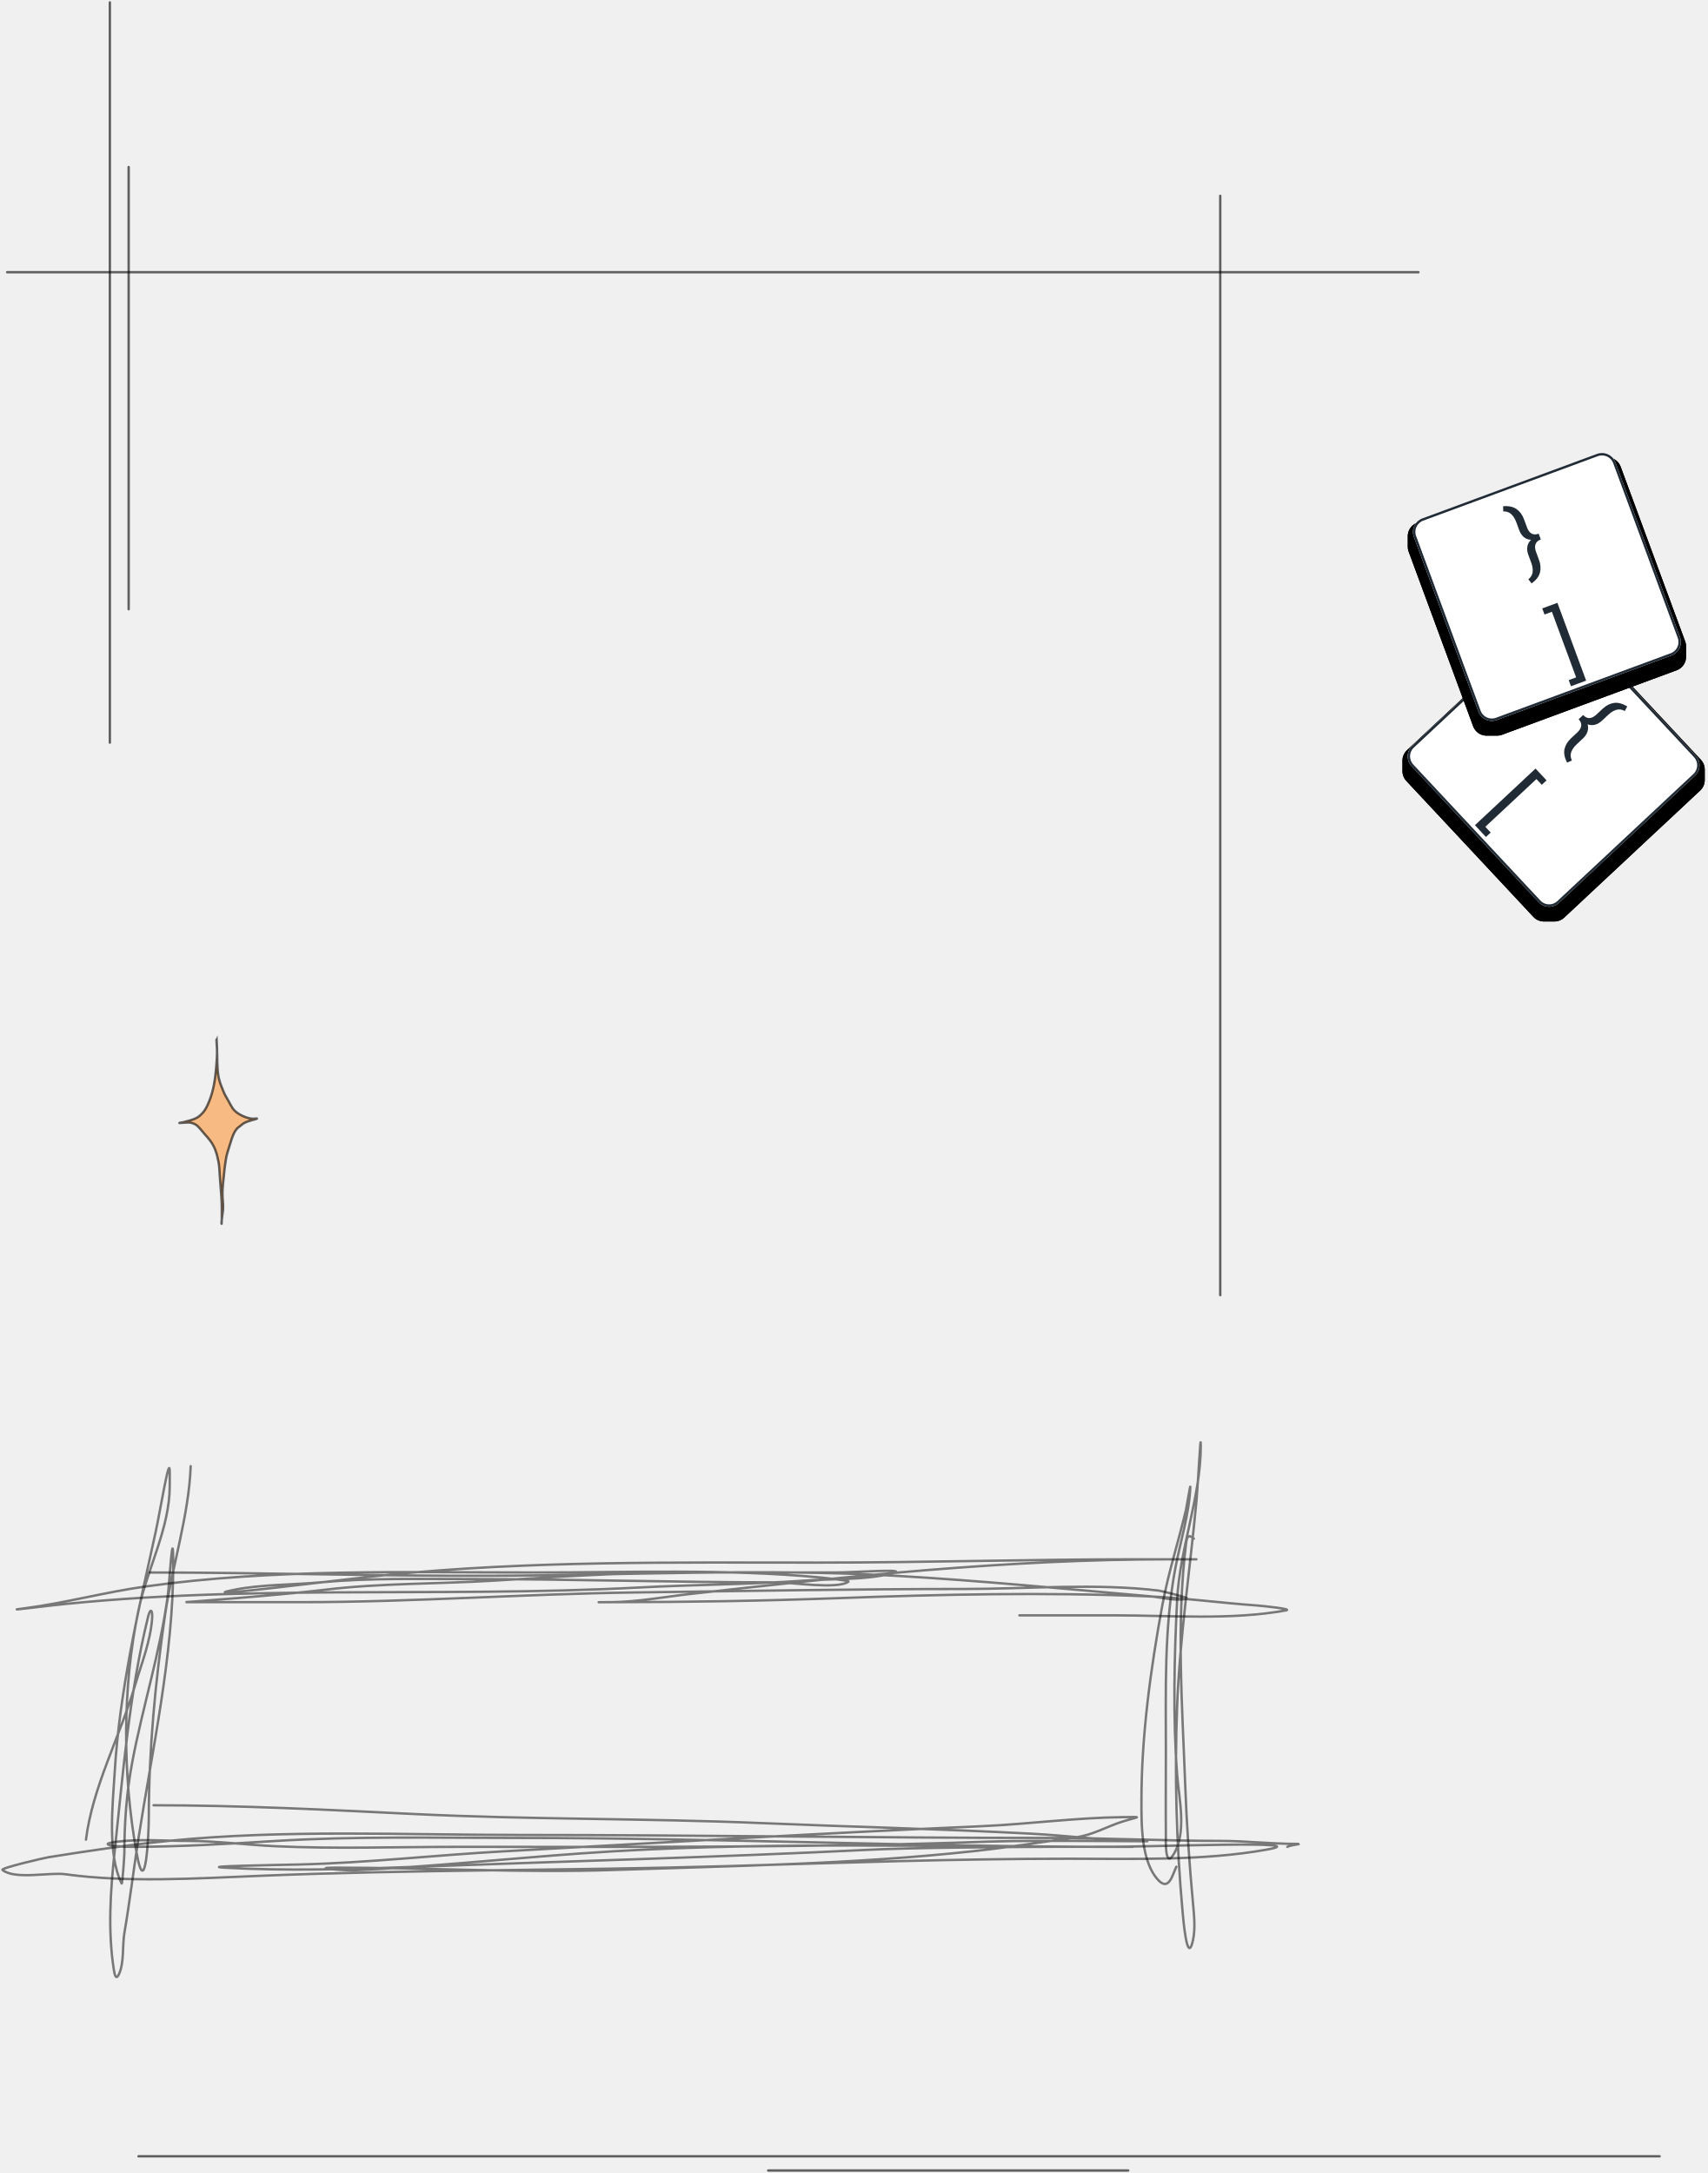
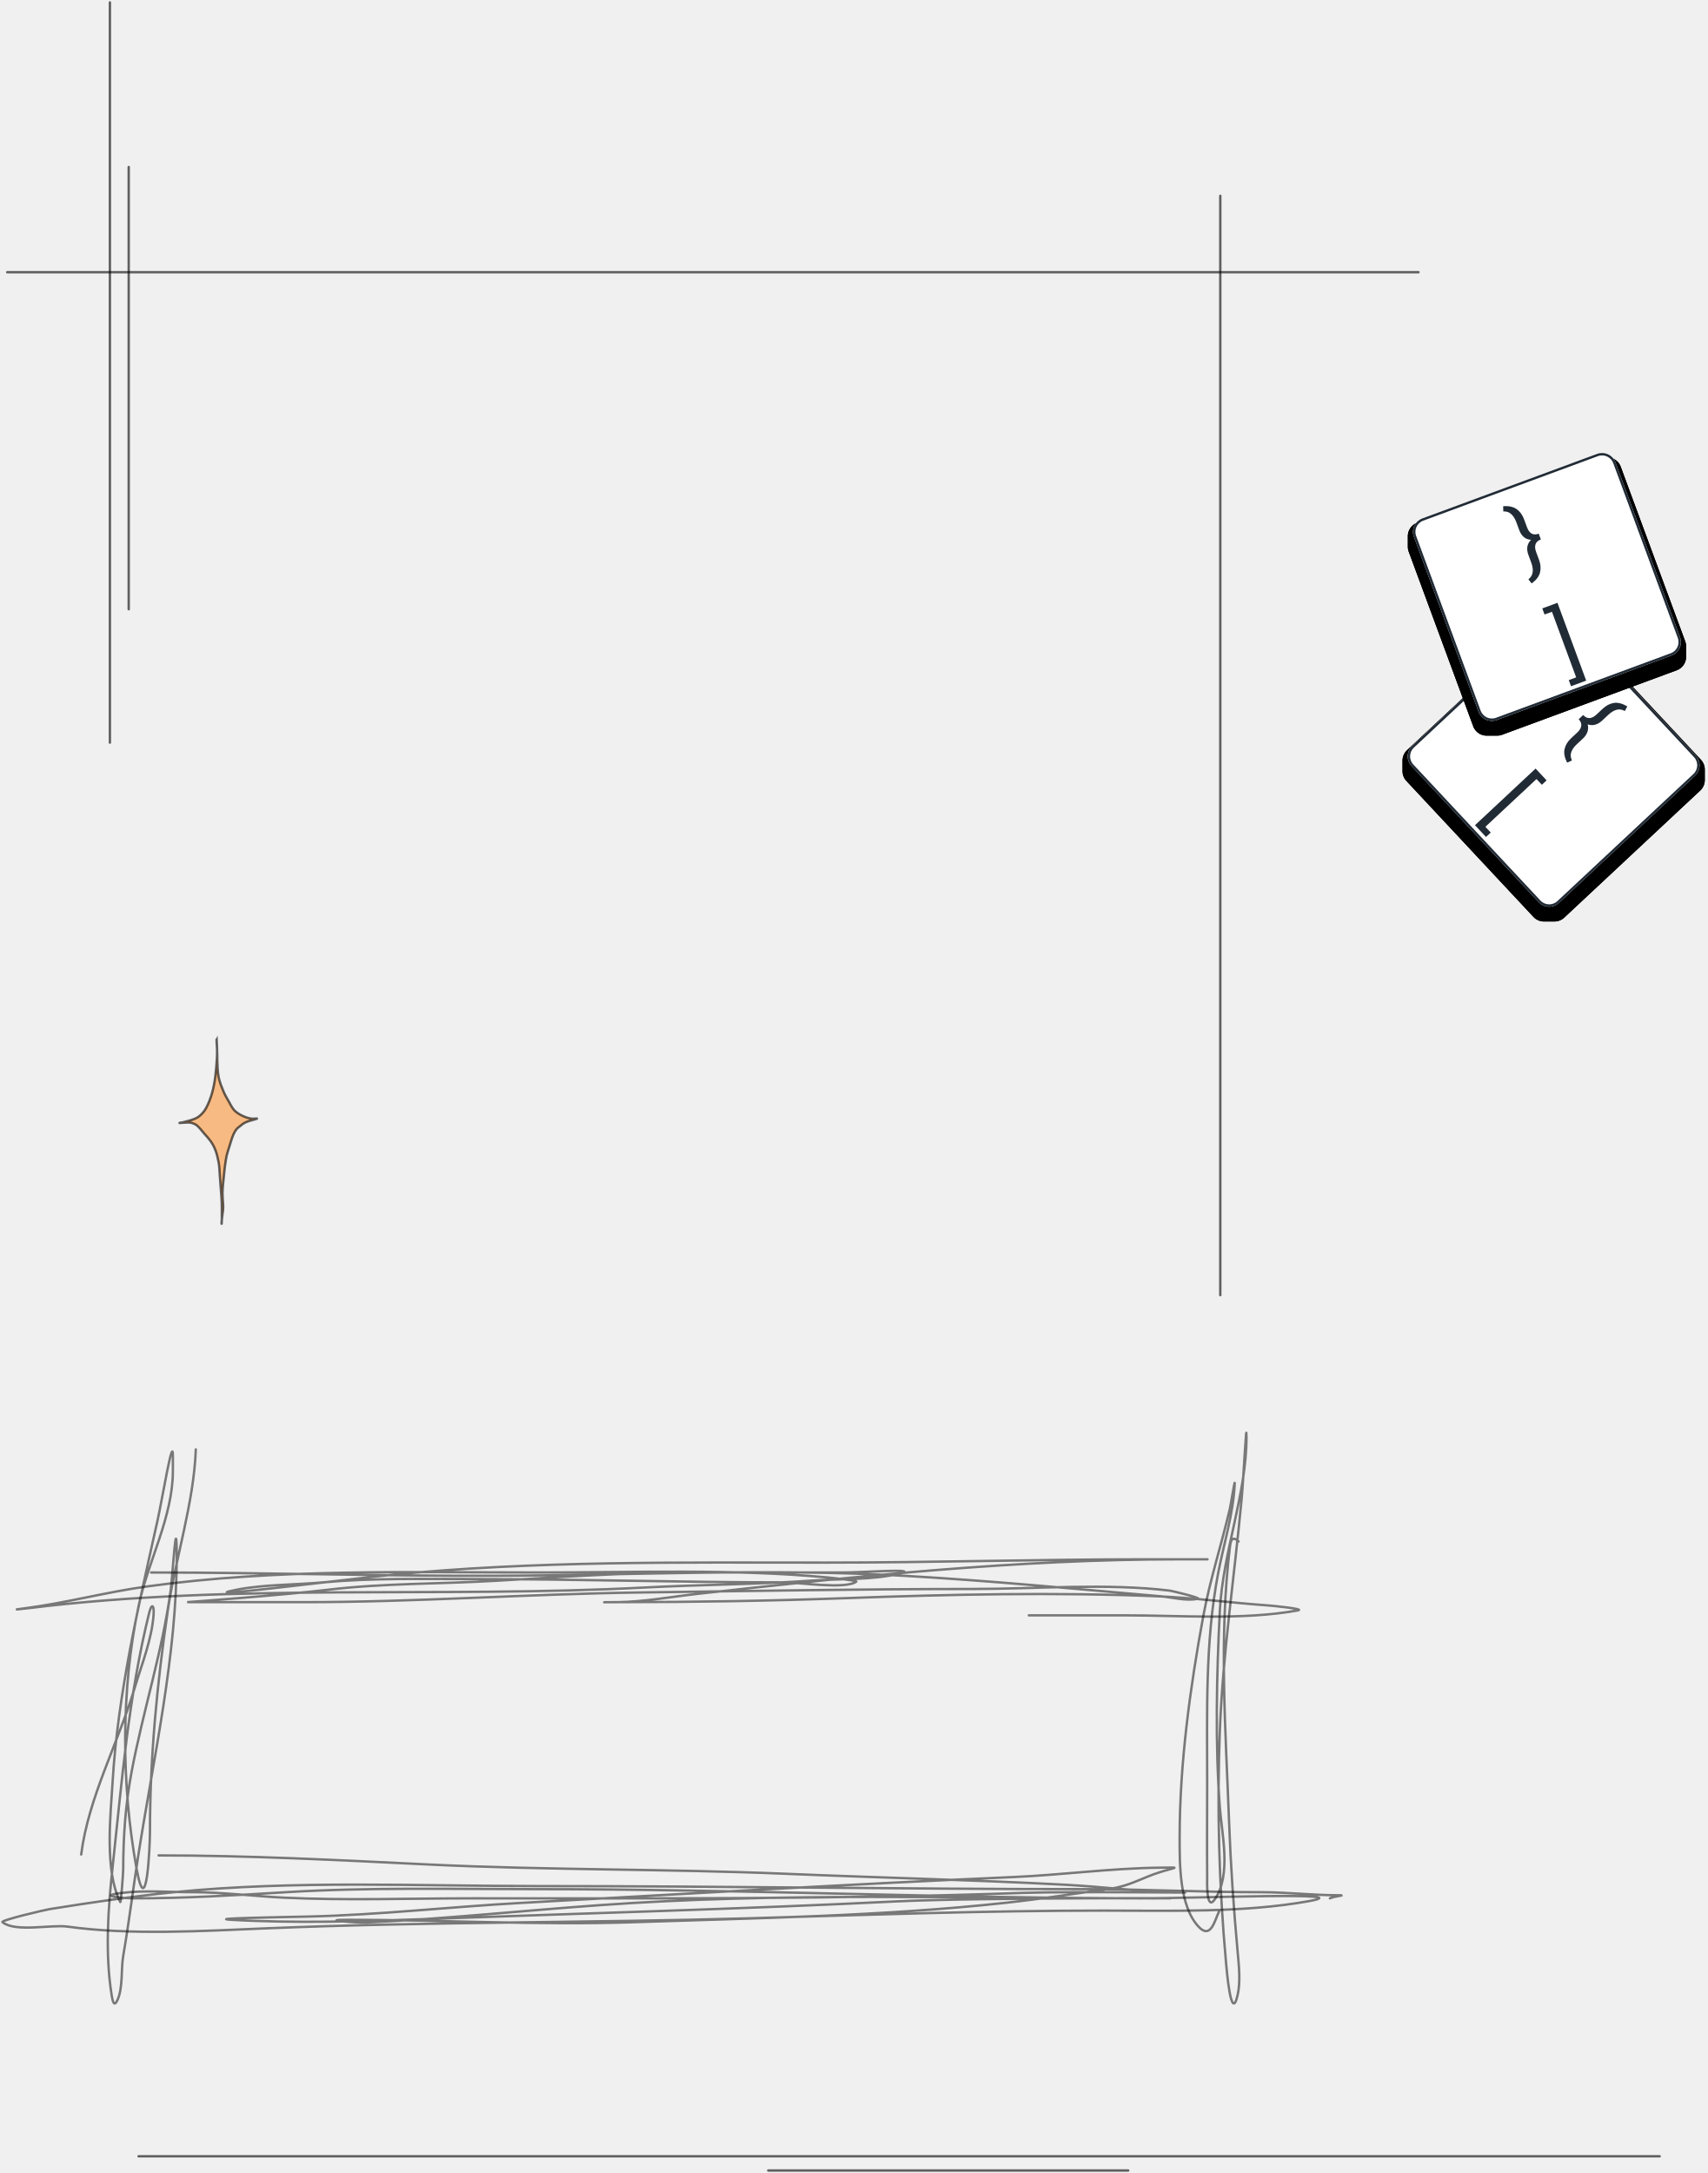
<svg xmlns="http://www.w3.org/2000/svg" width="715" height="910" viewBox="0 0 715 910" fill="none">
-   <path d="M46.001 1L46.001 311" stroke="black" stroke-opacity="0.6" stroke-linecap="round" />
-   <path d="M53.882 69.939V255.136" stroke="black" stroke-opacity="0.6" stroke-linecap="round" />
-   <path d="M511 82V542.384" stroke="black" stroke-opacity="0.6" stroke-linecap="round" />
-   <path d="M3 114L594 114" stroke="black" stroke-opacity="0.6" stroke-linecap="round" />
+   <path d="M46.02 1L46.02 311" stroke="black" stroke-opacity="0.6" stroke-linecap="round" />
+   <path d="M53.902 69.939V255.136" stroke="black" stroke-opacity="0.6" stroke-linecap="round" />
+   <path d="M511.021 82V542.384" stroke="black" stroke-opacity="0.6" stroke-linecap="round" />
+   <path d="M3.021 114L594.021 114" stroke="black" stroke-opacity="0.6" stroke-linecap="round" />
  <g filter="url(#filter0_d_203_94)">
    <g clip-path="url(#clip0_203_94)">
-       <rect x="652.758" y="255" width="90" height="90" rx="6" transform="rotate(46.9401 652.758 255)" fill="white" />
-       <path d="M656.254 319.375C655.165 317.265 654.802 315.375 655.165 313.704C655.537 312.042 656.45 310.531 657.906 309.171L660.539 306.71C661.498 305.814 662.038 304.9 662.161 303.967C662.293 303.026 661.934 302.102 661.086 301.194L662.974 299.43C663.822 300.338 664.711 300.766 665.642 300.715C666.581 300.655 667.534 300.173 668.501 299.269L671.147 296.797C672.611 295.429 674.181 294.62 675.856 294.37C677.547 294.12 679.409 294.61 681.44 295.84L680.417 297.758C679.237 297.096 678.07 296.928 676.915 297.253C675.776 297.58 674.642 298.271 673.511 299.327L670.866 301.799C669.967 302.639 669.007 303.2 667.986 303.48C666.965 303.761 665.921 303.717 664.856 303.349C665.142 304.445 665.107 305.497 664.749 306.505C664.4 307.504 663.785 308.416 662.903 309.24L660.27 311.701C659.14 312.757 658.378 313.838 657.984 314.944C657.589 316.066 657.678 317.243 658.25 318.473L656.254 319.375Z" fill="#212B36" />
-       <path d="M617.661 345.575L643.039 321.86L647.648 326.791L645.657 328.652L643.413 326.25L622.016 346.245L624.26 348.647L622.27 350.507L617.661 345.575Z" fill="#212B36" />
+       <rect x="652.778" y="255" width="90" height="90" rx="6" transform="rotate(46.9401 652.778 255)" fill="white" />
+       <path d="M656.274 319.375C655.185 317.265 654.822 315.375 655.185 313.704C655.557 312.042 656.47 310.531 657.926 309.171L660.559 306.71C661.518 305.814 662.058 304.9 662.181 303.967C662.313 303.026 661.954 302.102 661.106 301.194L662.994 299.43C663.842 300.338 664.731 300.766 665.662 300.715C666.601 300.655 667.554 300.173 668.521 299.269L671.167 296.797C672.631 295.429 674.201 294.62 675.876 294.37C677.567 294.12 679.429 294.61 681.46 295.84L680.437 297.758C679.257 297.096 678.09 296.928 676.935 297.253C675.796 297.58 674.662 298.271 673.531 299.327L670.886 301.799C669.987 302.639 669.027 303.2 668.006 303.48C666.985 303.761 665.941 303.717 664.876 303.349C665.162 304.445 665.127 305.497 664.769 306.505C664.42 307.504 663.805 308.416 662.923 309.24L660.29 311.701C659.16 312.757 658.398 313.838 658.004 314.944C657.609 316.066 657.698 317.243 658.27 318.473L656.274 319.375Z" fill="#212B36" />
+       <path d="M617.681 345.575L643.059 321.86L647.668 326.791L645.677 328.652L643.433 326.25L622.036 346.245L624.28 348.647L622.29 350.507L617.681 345.575Z" fill="#212B36" />
    </g>
-     <rect x="652.734" y="255.707" width="89" height="89" rx="5.5" transform="rotate(46.9401 652.734 255.707)" stroke="#212B36" />
+     <rect x="652.754" y="255.707" width="89" height="89" rx="5.5" transform="rotate(46.9401 652.754 255.707)" stroke="#212B36" />
  </g>
  <g filter="url(#filter1_d_203_94)">
    <g clip-path="url(#clip1_203_94)">
-       <rect x="590" y="219.179" width="90" height="90" rx="6" transform="rotate(-20.2691 590 219.179)" fill="white" />
-       <path d="M641.404 244.327L640.026 242.625C641.067 241.79 641.663 240.783 641.814 239.603C641.969 238.434 641.779 237.124 641.243 235.673L639.995 232.292C639.561 231.116 639.428 229.997 639.598 228.935C639.768 227.873 640.282 226.914 641.141 226.06C639.941 225.991 638.932 225.608 638.112 224.911C637.293 224.214 636.662 223.267 636.219 222.069L634.965 218.672C634.429 217.221 633.72 216.096 632.838 215.297C631.952 214.488 630.844 214.11 629.515 214.164L629.462 211.991C631.818 211.808 633.69 212.209 635.079 213.196C636.474 214.167 637.519 215.592 638.213 217.472L639.468 220.869C639.927 222.111 640.562 222.97 641.375 223.444C642.183 223.908 643.175 223.922 644.351 223.488L645.247 225.912C644.07 226.346 643.33 227.013 643.025 227.913C642.716 228.802 642.789 229.861 643.243 231.093L644.492 234.473C645.182 236.342 645.314 238.104 644.889 239.76C644.475 241.413 643.313 242.935 641.404 244.327Z" fill="#212B36" />
-       <path d="M657.88 287.37L656.937 284.814L660.037 283.669L649.891 256.198L646.791 257.343L645.847 254.787L652.196 252.442L664.229 285.026L657.88 287.37Z" fill="#212B36" />
+       <rect x="590.021" y="219.179" width="90" height="90" rx="6" transform="rotate(-20.2691 590.021 219.179)" fill="white" />
+       <path d="M641.424 244.327L640.046 242.625C641.087 241.79 641.683 240.783 641.834 239.603C641.989 238.434 641.799 237.124 641.263 235.673L640.015 232.292C639.581 231.116 639.448 229.997 639.618 228.935C639.788 227.873 640.303 226.914 641.161 226.06C639.961 225.991 638.952 225.608 638.132 224.911C637.313 224.214 636.682 223.267 636.239 222.069L634.985 218.672C634.449 217.221 633.74 216.096 632.858 215.297C631.972 214.488 630.864 214.11 629.535 214.164L629.482 211.991C631.838 211.808 633.71 212.209 635.099 213.196C636.494 214.167 637.539 215.592 638.233 217.472L639.488 220.869C639.947 222.111 640.582 222.97 641.395 223.444C642.203 223.908 643.195 223.922 644.371 223.488L645.267 225.912C644.09 226.346 643.35 227.013 643.045 227.913C642.736 228.802 642.809 229.861 643.263 231.093L644.512 234.473C645.202 236.342 645.334 238.104 644.909 239.76C644.495 241.413 643.333 242.935 641.424 244.327Z" fill="#212B36" />
+       <path d="M657.9 287.37L656.957 284.814L660.057 283.669L649.911 256.198L646.811 257.343L645.867 254.787L652.216 252.442L664.249 285.026L657.9 287.37Z" fill="#212B36" />
    </g>
-     <rect x="590.643" y="219.475" width="89" height="89" rx="5.5" transform="rotate(-20.2691 590.643 219.475)" stroke="#212B36" />
+     <rect x="590.663" y="219.475" width="89" height="89" rx="5.5" transform="rotate(-20.2691 590.663 219.475)" stroke="#212B36" />
  </g>
-   <path d="M90.7 434.92C90.779 436.191 90.852 437.799 90.879 439.363C91.058 443.298 90.835 446.395 91.41 450.292C91.626 451.751 92.184 453.622 92.671 454.795C93.24 456.168 93.736 457.597 94.391 458.802C94.853 459.654 95.339 460.433 95.802 461.284C96.332 462.261 96.903 463.394 97.488 464.202C98.588 465.723 99.904 466.43 101.127 467.08C102.496 467.808 104.623 468.543 106.005 468.49C107.349 468.438 108.673 468.192 106.48 468.855C106.22 468.872 105.983 468.975 105.729 469.041C104.623 469.33 103.472 469.687 102.401 470.229C101.758 470.554 101.165 471.094 100.553 471.566C100.044 471.958 99.51 472.319 99.041 472.875C98.11 473.977 97.344 475.882 96.77 477.759C96.274 479.381 95.76 480.978 95.265 482.596C94.948 483.634 94.683 484.793 94.524 486.009C94.359 487.27 94.147 488.432 94.016 489.723C93.876 491.088 93.755 492.471 93.6 493.826C93.327 496.202 93.066 498.865 93.213 501.418C93.322 503.297 93.579 505.293 93.351 507.09C93.199 508.292 93.008 509.475 92.875 510.693C92.875 510.785 92.874 510.878 92.874 510.97C92.871 511.474 92.784 512.035 92.8 512.526C92.803 512.627 92.761 511.986 92.771 511.84C92.798 511.453 92.834 511.071 92.875 510.693C92.892 507.641 92.921 504.607 92.73 501.529C92.538 498.438 92.225 495.374 92.033 492.283C91.917 490.419 91.86 488.514 91.523 486.708C91.182 484.886 90.725 483.008 90.121 481.466C88.971 478.532 87.251 476.643 85.704 474.944L85.683 474.92C84.418 473.532 83.124 471.57 81.752 470.853C80.566 470.233 79.505 470.004 78.312 470.078L75.157 470.274C74.919 470.289 76.208 470.045 76.976 469.908C81.421 468.798 82.644 468.148 83.811 467.094C84.735 466.26 85.566 465.365 86.317 463.967C87.272 462.191 88.076 460.151 88.746 457.843C90.049 453.354 90.502 448.253 90.83 442.92C90.892 441.906 90.901 440.649 90.879 439.363C90.859 438.923 90.573 435.076 90.7 434.92Z" fill="#FF7A00" fill-opacity="0.46" />
-   <path d="M106.48 468.855C106.22 468.872 105.983 468.975 105.729 469.041C104.623 469.33 103.472 469.687 102.401 470.229C101.758 470.554 101.165 471.094 100.553 471.566C100.044 471.958 99.51 472.319 99.041 472.875C98.11 473.977 97.344 475.882 96.77 477.759C96.274 479.381 95.76 480.978 95.265 482.596C94.948 483.634 94.683 484.793 94.524 486.009C94.359 487.27 94.147 488.432 94.016 489.723C93.876 491.088 93.755 492.471 93.6 493.826C93.327 496.202 93.066 498.865 93.213 501.418C93.322 503.297 93.579 505.293 93.351 507.09C93.151 508.665 92.886 510.208 92.771 511.84C92.761 511.986 92.803 512.627 92.8 512.526C92.784 512.035 92.871 511.474 92.874 510.97C92.891 507.825 92.927 504.7 92.73 501.529C92.538 498.438 92.225 495.374 92.033 492.283C91.917 490.419 91.86 488.514 91.523 486.708C91.182 484.886 90.725 483.008 90.121 481.466C88.965 478.518 87.235 476.626 85.683 474.92C84.418 473.532 83.124 471.57 81.752 470.853C80.566 470.233 79.505 470.004 78.312 470.078C77.261 470.144 76.209 470.209 75.157 470.274C74.713 470.302 79.578 469.429 76.477 470.031C81.332 468.845 82.602 468.186 83.811 467.094C84.735 466.26 85.566 465.365 86.317 463.967C87.272 462.191 88.076 460.151 88.746 457.843C90.049 453.354 90.502 448.253 90.83 442.92C90.968 440.672 90.844 437.237 90.7 434.92C90.573 435.076 90.859 438.923 90.879 439.363C91.058 443.298 90.835 446.395 91.41 450.292C91.626 451.751 92.184 453.622 92.671 454.795C93.24 456.168 93.736 457.597 94.391 458.802C94.853 459.654 95.339 460.433 95.802 461.284C96.332 462.261 96.903 463.394 97.488 464.202C98.588 465.723 99.904 466.43 101.127 467.08C102.496 467.808 104.623 468.543 106.005 468.49C107.349 468.438 108.673 468.192 106.48 468.855ZM106.48 468.855C106.607 468.848 106.586 468.849 106.48 468.855Z" stroke="black" stroke-opacity="0.6" stroke-linecap="round" />
-   <path d="M62.741 658.521C110.347 658.521 157.957 660.073 205.589 659.902C262.072 659.699 318.538 656.683 375.001 659.902C410.657 661.934 446.082 665.393 481.61 668.491C486.191 668.89 492.47 670.639 497.091 669.488C498.284 669.19 486.507 666.259 485.304 666.113C458.909 662.917 430.447 665.423 403.853 665.423C357.903 665.423 312.041 666.278 266.106 666.88C219.511 667.491 172.93 670.945 126.337 670.945C110.123 670.945 77.694 670.945 77.694 670.945C77.694 670.945 116.832 668.071 136.276 665.73C159.305 662.957 183.014 663.361 206.205 661.972C232.671 660.387 259.093 658.617 285.633 658.521C306.978 658.445 328.324 658.521 349.669 658.521C357.703 658.521 381.449 656.768 373.77 658.828C362.795 661.772 348.643 661.079 337.266 661.896C314.078 663.561 290.735 663.577 267.514 664.81C182.472 669.323 97.005 662.865 12.428 673.399C9.46 673.768 3.285 674.426 10.053 673.552C27.088 671.352 44.006 666.74 61.158 664.35C115.149 656.825 169.658 658.521 224.149 658.521C263.741 658.521 303.885 656.933 343.336 660.592C344.092 660.662 355.922 661.872 355.298 662.356C351.053 665.646 330.989 662.663 325.744 662.663C282.68 662.663 239.66 661.282 196.617 661.282C175.732 661.282 154.793 660.759 133.989 662.663C122.578 663.707 109.44 663.506 98.277 665.73C77.571 669.856 140.51 661.727 161.609 659.595C221.607 653.534 282.313 654.38 342.632 654.38C386.872 654.38 431.073 653 475.277 653C483.369 653 491.461 653 499.554 653C506.027 653 490.386 653 489.262 653C422.203 653 355.652 660.049 289.24 667.494C278.309 668.719 267.299 670.794 256.255 670.945C249.245 671.04 248.516 670.945 256.167 670.945C287.733 670.945 319.713 670.415 351.252 669.258C394.048 667.687 437.567 666.713 480.378 668.491C495.75 669.129 510.965 671.256 526.294 672.325C527.844 672.433 541.731 673.812 538.52 674.396C515.484 678.58 489.948 676.466 466.569 676.466C453.345 676.466 440.122 676.466 426.898 676.466" stroke="black" stroke-opacity="0.5" stroke-linecap="round" />
-   <path d="M64.307 756C100.663 756 136.993 757.891 173.264 759.663C221.792 762.034 270.257 761.417 318.769 763.464C356.346 765.05 394.071 765.9 431.605 767.887C446.462 768.674 461.477 770.606 476.343 770.928C496.909 771.374 435.177 770.478 414.624 771.205C340.316 773.833 266.085 773.417 191.711 773.417C166.235 773.417 140.437 774.349 114.993 773.14C102.765 772.559 90.612 770.928 78.358 770.928C68.933 770.928 58.816 770.075 49.481 771.205C38.981 772.476 50.071 773.417 54.48 773.417C75.093 773.417 95.307 772.179 115.855 770.928C149.29 768.894 182.945 769.684 216.45 769.684C300.209 769.684 383.818 773.417 467.551 773.417C502.264 773.417 398.069 772.951 363.421 774.661C299.779 777.801 235.752 779.515 172.057 781.848C146.504 782.784 119.388 783.591 93.788 782.125C83.427 781.531 114.523 781.049 124.906 780.812C153.616 780.154 182.439 776.862 211.106 775.283C277.654 771.617 344.234 767.664 410.831 764.777C430.574 763.922 450.396 761.193 470.137 760.976C479.224 760.876 476.845 760.71 470.05 762.842C463.431 764.919 457.813 768.401 450.655 769.408C436.469 771.404 422.079 773.66 407.814 775.213C358.019 780.635 307.208 781.399 257.05 783.092C218.308 784.4 179.69 782.125 141.025 782.125C128.687 782.125 144.476 783.419 148.525 783.231C180.095 781.763 211.594 778.444 243.086 776.181C315.696 770.964 389.551 773.417 462.378 773.417C485.054 773.417 552.526 770.647 530.39 774.591C503.706 779.346 474.566 778.393 447.38 778.393C399.512 778.393 351.78 780.103 303.943 781.503C238.703 783.412 173.265 782.866 108.097 785.58C82.282 786.656 53.005 788.458 27.414 784.889C20.739 783.959 6.29 787.305 1.037 783.092C0.081 782.327 18.396 778.069 20.259 777.771C36.983 775.089 53.582 772.625 70.514 770.928C119.301 766.039 169.448 768.44 218.519 768.44C292.259 768.44 365.937 769.684 439.622 769.684C463.509 769.684 487.35 770.928 511.168 770.928C521.752 770.928 532.154 772.172 542.717 772.172C546.492 772.172 540.916 772.444 539.096 773.417" stroke="black" stroke-opacity="0.5" stroke-linecap="round" />
-   <path d="M79.851 614C79.115 634.611 72.087 655.852 69.132 676.203C65.013 704.568 62.311 732.833 62.311 761.467C62.311 767.32 60.991 797.009 57.195 775.922C51.319 743.279 51.167 706.743 58.007 674.254C61.644 656.978 71.081 640.074 71.081 622.202C71.081 620.307 71.081 618.412 71.081 616.517C71.081 608.035 67.059 633.001 65.234 641.285C57.891 674.628 50.059 708.073 48.019 742.303C47.248 755.23 44.839 776.546 50.942 788.752C51.234 789.335 52.079 777.427 52.079 776.003C52.079 763.311 52.984 750.737 55.327 738.243C59.742 714.696 67.061 691.991 70.269 668.163C70.913 663.378 72.543 635.704 72.543 655.495C72.543 693.588 63.773 732.646 57.926 770.237C55.889 783.328 54.321 796.483 52.079 809.54C51.203 814.643 52.024 821.891 49.886 826.593C48.572 829.485 48.032 827.081 47.694 824.969C45.087 808.678 46.262 791.575 48.019 775.272C51.601 742.026 54.062 709.594 61.986 677.177C62.995 673.048 63.968 674.171 63.691 677.908C62.98 687.503 59.174 696.93 56.464 706.086C50.191 727.279 38.749 748.409 36.001 770.4" stroke="black" stroke-opacity="0.5" stroke-linecap="round" />
-   <path d="M499.927 644.348C497.561 642.245 497.022 643.678 496.679 646.459C492.555 679.861 495.107 714.468 496.354 747.965C496.968 764.469 498.078 780.748 499.602 797.175C500.046 801.966 500.632 807.677 499.602 812.441C497.138 823.836 495.438 802.859 495.217 800.423C492.624 771.9 491.833 743.132 492.943 714.509C494.065 685.58 498.4 657.039 501.064 628.269C501.765 620.699 502.85 597.93 502.85 605.532C502.85 626.934 494.042 648.356 492.943 670.009C491.729 693.935 491.154 719.163 492.943 743.093C493.695 753.152 497.25 767.896 491.157 777.036C487.727 782.181 488.242 769.932 488.233 768.916C488.128 757.116 488.233 745.31 488.233 733.51C488.233 707.749 487.44 681.634 492.294 656.204C494.392 645.208 498.015 633.994 498.465 622.748C498.524 621.273 496.953 630.997 496.679 632.167C493.533 645.563 489.276 658.553 486.772 672.12C481.884 698.593 478.002 727 478.002 753.974C478.002 763.556 477.743 780.026 485.31 787.593C489.657 791.939 491.074 784.835 492.618 781.746" stroke="black" stroke-opacity="0.5" stroke-linecap="round" />
-   <path d="M58.001 903L695 903" stroke="black" stroke-opacity="0.6" stroke-linecap="round" />
-   <path d="M321.688 908.956H472.45" stroke="black" stroke-opacity="0.6" stroke-linecap="round" />
+   <path d="M90.72 434.92C90.799 436.191 90.872 437.799 90.899 439.363C91.078 443.298 90.856 446.395 91.43 450.292C91.645 451.751 92.204 453.622 92.691 454.795C93.26 456.168 93.756 457.597 94.411 458.802C94.873 459.654 95.359 460.433 95.822 461.284C96.352 462.261 96.923 463.394 97.508 464.202C98.608 465.723 99.924 466.43 101.147 467.08C102.516 467.808 104.643 468.543 106.025 468.49C107.369 468.438 108.693 468.192 106.5 468.855C106.24 468.872 106.003 468.975 105.749 469.041C104.643 469.33 103.492 469.687 102.421 470.229C101.778 470.554 101.185 471.094 100.573 471.566C100.064 471.958 99.53 472.319 99.061 472.875C98.13 473.977 97.364 475.882 96.79 477.759C96.294 479.381 95.78 480.978 95.285 482.596C94.968 483.634 94.703 484.793 94.544 486.009C94.379 487.27 94.168 488.432 94.036 489.723C93.896 491.088 93.775 492.471 93.62 493.826C93.347 496.202 93.086 498.865 93.233 501.418C93.341 503.297 93.599 505.293 93.371 507.09C93.219 508.292 93.028 509.475 92.895 510.693C92.895 510.785 92.894 510.878 92.894 510.97C92.891 511.474 92.804 512.035 92.82 512.526C92.823 512.627 92.781 511.986 92.791 511.84C92.818 511.453 92.854 511.071 92.895 510.693C92.912 507.641 92.941 504.607 92.75 501.529C92.558 498.438 92.245 495.374 92.053 492.283C91.937 490.419 91.88 488.514 91.543 486.708C91.202 484.886 90.745 483.008 90.141 481.466C88.991 478.532 87.271 476.643 85.724 474.944L85.703 474.92C84.438 473.532 83.144 471.57 81.772 470.853C80.586 470.233 79.525 470.004 78.332 470.078L75.177 470.274C74.939 470.289 76.228 470.045 76.996 469.908C81.441 468.798 82.664 468.148 83.831 467.094C84.755 466.26 85.586 465.365 86.338 463.967C87.292 462.191 88.096 460.151 88.766 457.843C90.07 453.354 90.522 448.253 90.85 442.92C90.912 441.906 90.921 440.649 90.899 439.363C90.879 438.923 90.593 435.076 90.72 434.92Z" fill="#FF7A00" fill-opacity="0.46" />
+   <path d="M106.5 468.855C106.24 468.872 106.003 468.975 105.749 469.041C104.643 469.33 103.492 469.687 102.421 470.229C101.778 470.554 101.185 471.094 100.573 471.566C100.064 471.958 99.53 472.319 99.061 472.875C98.13 473.977 97.364 475.882 96.79 477.759C96.294 479.381 95.78 480.978 95.285 482.596C94.968 483.634 94.703 484.793 94.544 486.009C94.379 487.27 94.168 488.432 94.036 489.723C93.896 491.088 93.775 492.471 93.62 493.826C93.347 496.202 93.086 498.865 93.233 501.418C93.341 503.297 93.599 505.293 93.371 507.09C93.171 508.665 92.906 510.208 92.791 511.84C92.781 511.986 92.823 512.627 92.82 512.526C92.804 512.035 92.891 511.474 92.894 510.97C92.91 507.825 92.947 504.7 92.75 501.529C92.558 498.438 92.245 495.374 92.053 492.283C91.937 490.419 91.88 488.514 91.543 486.708C91.202 484.886 90.745 483.008 90.141 481.466C88.985 478.518 87.255 476.626 85.703 474.92C84.438 473.532 83.144 471.57 81.772 470.853C80.586 470.233 79.525 470.004 78.332 470.078C77.281 470.144 76.229 470.209 75.177 470.274C74.734 470.302 79.598 469.429 76.497 470.031C81.352 468.845 82.622 468.186 83.831 467.094C84.755 466.26 85.586 465.365 86.338 463.967C87.292 462.191 88.096 460.151 88.766 457.843C90.07 453.354 90.522 448.253 90.85 442.92C90.988 440.672 90.864 437.237 90.72 434.92C90.593 435.076 90.879 438.923 90.899 439.363C91.078 443.298 90.856 446.395 91.43 450.292C91.645 451.751 92.204 453.622 92.691 454.795C93.26 456.168 93.756 457.597 94.411 458.802C94.873 459.654 95.359 460.433 95.822 461.284C96.352 462.261 96.923 463.394 97.508 464.202C98.608 465.723 99.924 466.43 101.147 467.08C102.516 467.808 104.643 468.543 106.025 468.49C107.369 468.438 108.693 468.192 106.5 468.855ZM106.5 468.855C106.627 468.848 106.606 468.849 106.5 468.855Z" stroke="black" stroke-opacity="0.6" stroke-linecap="round" />
+   <path d="M63.273 658.521C111.326 658.521 159.384 660.073 207.463 659.902C264.477 659.699 321.474 656.683 378.468 659.902C414.458 661.934 450.217 665.393 486.078 668.491C490.703 668.89 497.04 670.639 501.705 669.488C502.909 669.19 491.021 666.259 489.807 666.113C463.164 662.917 434.434 665.423 407.59 665.423C361.208 665.423 314.916 666.278 268.549 666.88C221.516 667.491 174.497 670.945 127.466 670.945C111.1 670.945 78.367 670.945 78.367 670.945C78.367 670.945 117.872 668.071 137.499 665.73C160.744 662.957 184.676 663.361 208.085 661.972C234.799 660.387 261.47 658.617 288.26 658.521C309.805 658.445 331.352 658.521 352.897 658.521C361.007 658.521 384.976 656.768 377.225 658.828C366.147 661.772 351.862 661.079 340.378 661.896C316.971 663.561 293.409 663.577 269.97 664.81C184.129 669.323 97.859 662.865 12.486 673.399C9.491 673.768 3.258 674.426 10.089 673.552C27.285 671.352 44.361 666.74 61.675 664.35C116.173 656.825 171.194 658.521 226.198 658.521C266.161 658.521 306.683 656.933 346.505 660.592C347.268 660.662 359.209 661.872 358.58 662.356C354.294 665.646 334.042 662.663 328.747 662.663C285.279 662.663 241.855 661.282 198.407 661.282C177.325 661.282 156.19 660.759 135.191 662.663C123.672 663.707 110.41 663.506 99.143 665.73C78.242 669.856 141.772 661.727 163.07 659.595C223.632 653.534 284.908 654.38 345.794 654.38C390.45 654.38 435.067 653 479.686 653C487.854 653 496.022 653 504.191 653C510.724 653 494.937 653 493.803 653C426.113 653 358.937 660.049 291.9 667.494C280.867 668.719 269.753 670.794 258.605 670.945C251.529 671.04 250.793 670.945 258.516 670.945C290.379 670.945 322.66 670.415 354.495 669.258C397.694 667.687 441.621 666.713 484.835 668.491C500.352 669.129 515.709 671.256 531.182 672.325C532.747 672.433 546.765 673.812 543.524 674.396C520.271 678.58 494.494 676.466 470.896 676.466C457.548 676.466 444.2 676.466 430.853 676.466" stroke="black" stroke-opacity="0.5" stroke-linecap="round" />
+   <path d="M66.405 777C103.966 777 141.5 778.952 178.974 780.781C229.111 783.229 279.182 782.592 329.303 784.705C368.124 786.342 407.101 787.22 445.879 789.271C461.228 790.083 476.741 792.077 492.1 792.41C513.347 792.87 449.569 791.945 428.334 792.695C351.563 795.409 274.872 794.978 198.032 794.978C171.711 794.978 145.058 795.941 118.771 794.693C106.138 794.093 93.582 792.41 80.922 792.41C71.185 792.41 60.732 791.529 51.087 792.695C40.239 794.007 51.697 794.978 56.253 794.978C77.549 794.978 98.433 793.701 119.662 792.41C154.205 790.31 188.976 791.126 223.592 791.126C310.127 791.126 396.507 794.978 483.016 794.978C518.88 794.978 411.231 794.498 375.434 796.263C309.682 799.504 243.533 801.274 177.727 803.682C151.327 804.648 123.312 805.481 96.863 803.968C86.159 803.355 118.286 802.858 129.013 802.612C158.674 801.933 188.453 798.535 218.07 796.905C286.825 793.121 355.611 789.04 424.416 786.061C444.813 785.177 465.293 782.36 485.687 782.137C495.076 782.034 492.619 781.862 485.598 784.063C478.76 786.207 472.955 789.801 465.56 790.84C450.903 792.9 436.036 795.23 421.299 796.833C369.854 802.43 317.358 803.218 265.538 804.966C225.511 806.316 185.613 803.968 145.666 803.968C132.919 803.968 149.232 805.303 153.414 805.109C186.032 803.594 218.574 800.168 251.11 797.832C326.127 792.447 402.43 794.978 477.672 794.978C501.1 794.978 570.808 792.12 547.939 796.191C520.369 801.099 490.264 800.115 462.176 800.115C412.722 800.115 363.408 801.88 313.985 803.325C246.583 805.296 178.975 804.733 111.647 807.535C84.976 808.645 54.728 810.505 28.289 806.821C21.392 805.86 6.465 809.314 1.037 804.966C0.051 804.176 18.972 799.781 20.897 799.473C38.175 796.705 55.325 794.162 72.817 792.41C123.222 787.363 175.032 789.842 225.729 789.842C301.914 789.842 378.034 791.126 454.161 791.126C478.84 791.126 503.471 792.41 528.079 792.41C539.014 792.41 549.761 793.694 560.674 793.694C564.574 793.694 558.813 793.975 556.933 794.978" stroke="black" stroke-opacity="0.5" stroke-linecap="round" />
+   <path d="M82 607C81.194 629.353 73.501 652.388 70.267 674.458C65.759 705.22 62.8 735.873 62.8 766.926C62.8 773.273 61.355 805.471 57.2 782.601C50.768 747.201 50.602 707.578 58.089 672.344C62.07 653.608 72.4 635.277 72.4 615.895C72.4 613.84 72.4 611.785 72.4 609.73C72.4 600.531 67.997 627.606 66 636.59C57.962 672.751 49.389 709.02 47.156 746.143C46.312 760.161 43.675 783.279 50.356 796.516C50.675 797.148 51.6 784.234 51.6 782.69C51.6 768.925 52.591 755.29 55.156 741.739C59.988 716.203 68 691.58 71.511 665.739C72.216 660.549 74 630.538 74 652.001C74 693.312 64.401 735.669 58 776.437C55.771 790.633 54.054 804.9 51.6 819.06C50.641 824.595 51.54 832.455 49.2 837.554C47.761 840.69 47.17 838.083 46.8 835.793C43.947 818.125 45.233 799.577 47.156 781.897C51.077 745.842 53.77 710.671 62.444 675.515C63.549 671.037 64.614 672.255 64.311 676.307C63.533 686.712 59.367 696.937 56.4 706.866C49.533 729.85 37.009 752.764 34 776.613" stroke="black" stroke-opacity="0.5" stroke-linecap="round" />
+   <path d="M518.706 645.528C516.04 643.155 515.433 644.771 515.046 647.91C510.4 685.599 513.276 724.649 514.68 762.447C515.372 781.07 516.623 799.438 518.34 817.974C518.841 823.38 519.501 829.824 518.34 835.2C515.564 848.058 513.649 824.388 513.399 821.639C510.477 789.455 509.586 756.993 510.837 724.695C512.102 692.053 516.985 659.848 519.987 627.385C520.777 618.843 522 593.15 522 601.729C522 625.878 512.076 650.051 510.837 674.482C509.469 701.48 508.821 729.947 510.837 756.949C511.685 768.299 515.69 784.937 508.824 795.25C504.959 801.055 505.54 787.234 505.53 786.087C505.411 772.773 505.53 759.451 505.53 746.137C505.53 717.068 504.637 687.6 510.105 658.906C512.47 646.498 516.552 633.845 517.059 621.154C517.125 619.491 515.356 630.463 515.046 631.783C511.502 646.899 506.705 661.557 503.883 676.865C498.376 706.736 494.001 738.791 494.001 769.227C494.001 780.039 493.71 798.623 502.236 807.162C507.134 812.066 508.731 804.05 510.471 800.564" stroke="black" stroke-opacity="0.5" stroke-linecap="round" />
+   <path d="M58.02 903L695.021 903" stroke="black" stroke-opacity="0.6" stroke-linecap="round" />
+   <path d="M321.708 908.956H472.47" stroke="black" stroke-opacity="0.6" stroke-linecap="round" />
  <defs>
-     <filter id="filter0_d_203_94" x="585" y="255" width="131.207" height="133.206" filterUnits="userSpaceOnUse" color-interpolation-filters="sRGB">
+     <filter id="filter0_d_203_94" x="585.021" y="255" width="131.207" height="133.206" filterUnits="userSpaceOnUse" color-interpolation-filters="sRGB">
      <feFlood flood-opacity="0" result="BackgroundImageFix" />
      <feColorMatrix in="SourceAlpha" type="matrix" values="0 0 0 0 0 0 0 0 0 0 0 0 0 0 0 0 0 0 127 0" result="hardAlpha" />
      <feMorphology radius="2" operator="dilate" in="SourceAlpha" result="effect1_dropShadow_203_94" />
      <feOffset dy="4" />
      <feColorMatrix type="matrix" values="0 0 0 0 0 0 0 0 0 0 0 0 0 0 0 0 0 0 1 0" />
      <feBlend mode="normal" in2="BackgroundImageFix" result="effect1_dropShadow_203_94" />
      <feBlend mode="normal" in="SourceGraphic" in2="effect1_dropShadow_203_94" result="shape" />
    </filter>
-     <filter id="filter1_d_203_94" x="588" y="188" width="119.605" height="121.606" filterUnits="userSpaceOnUse" color-interpolation-filters="sRGB">
+     <filter id="filter1_d_203_94" x="588.021" y="188" width="119.605" height="121.606" filterUnits="userSpaceOnUse" color-interpolation-filters="sRGB">
      <feFlood flood-opacity="0" result="BackgroundImageFix" />
      <feColorMatrix in="SourceAlpha" type="matrix" values="0 0 0 0 0 0 0 0 0 0 0 0 0 0 0 0 0 0 127 0" result="hardAlpha" />
      <feMorphology radius="2" operator="dilate" in="SourceAlpha" result="effect1_dropShadow_203_94" />
      <feOffset dy="4" />
      <feColorMatrix type="matrix" values="0 0 0 0 0 0 0 0 0 0 0 0 0 0 0 0 0 0 1 0" />
      <feBlend mode="normal" in2="BackgroundImageFix" result="effect1_dropShadow_203_94" />
      <feBlend mode="normal" in="SourceGraphic" in2="effect1_dropShadow_203_94" result="shape" />
    </filter>
    <clipPath id="clip0_203_94">
-       <rect x="652.758" y="255" width="90" height="90" rx="6" transform="rotate(46.9401 652.758 255)" fill="white" />
+       <rect x="652.778" y="255" width="90" height="90" rx="6" transform="rotate(46.9401 652.778 255)" fill="white" />
    </clipPath>
    <clipPath id="clip1_203_94">
-       <rect x="590" y="219.179" width="90" height="90" rx="6" transform="rotate(-20.2691 590 219.179)" fill="white" />
+       <rect x="590.021" y="219.179" width="90" height="90" rx="6" transform="rotate(-20.2691 590.021 219.179)" fill="white" />
    </clipPath>
  </defs>
</svg>
